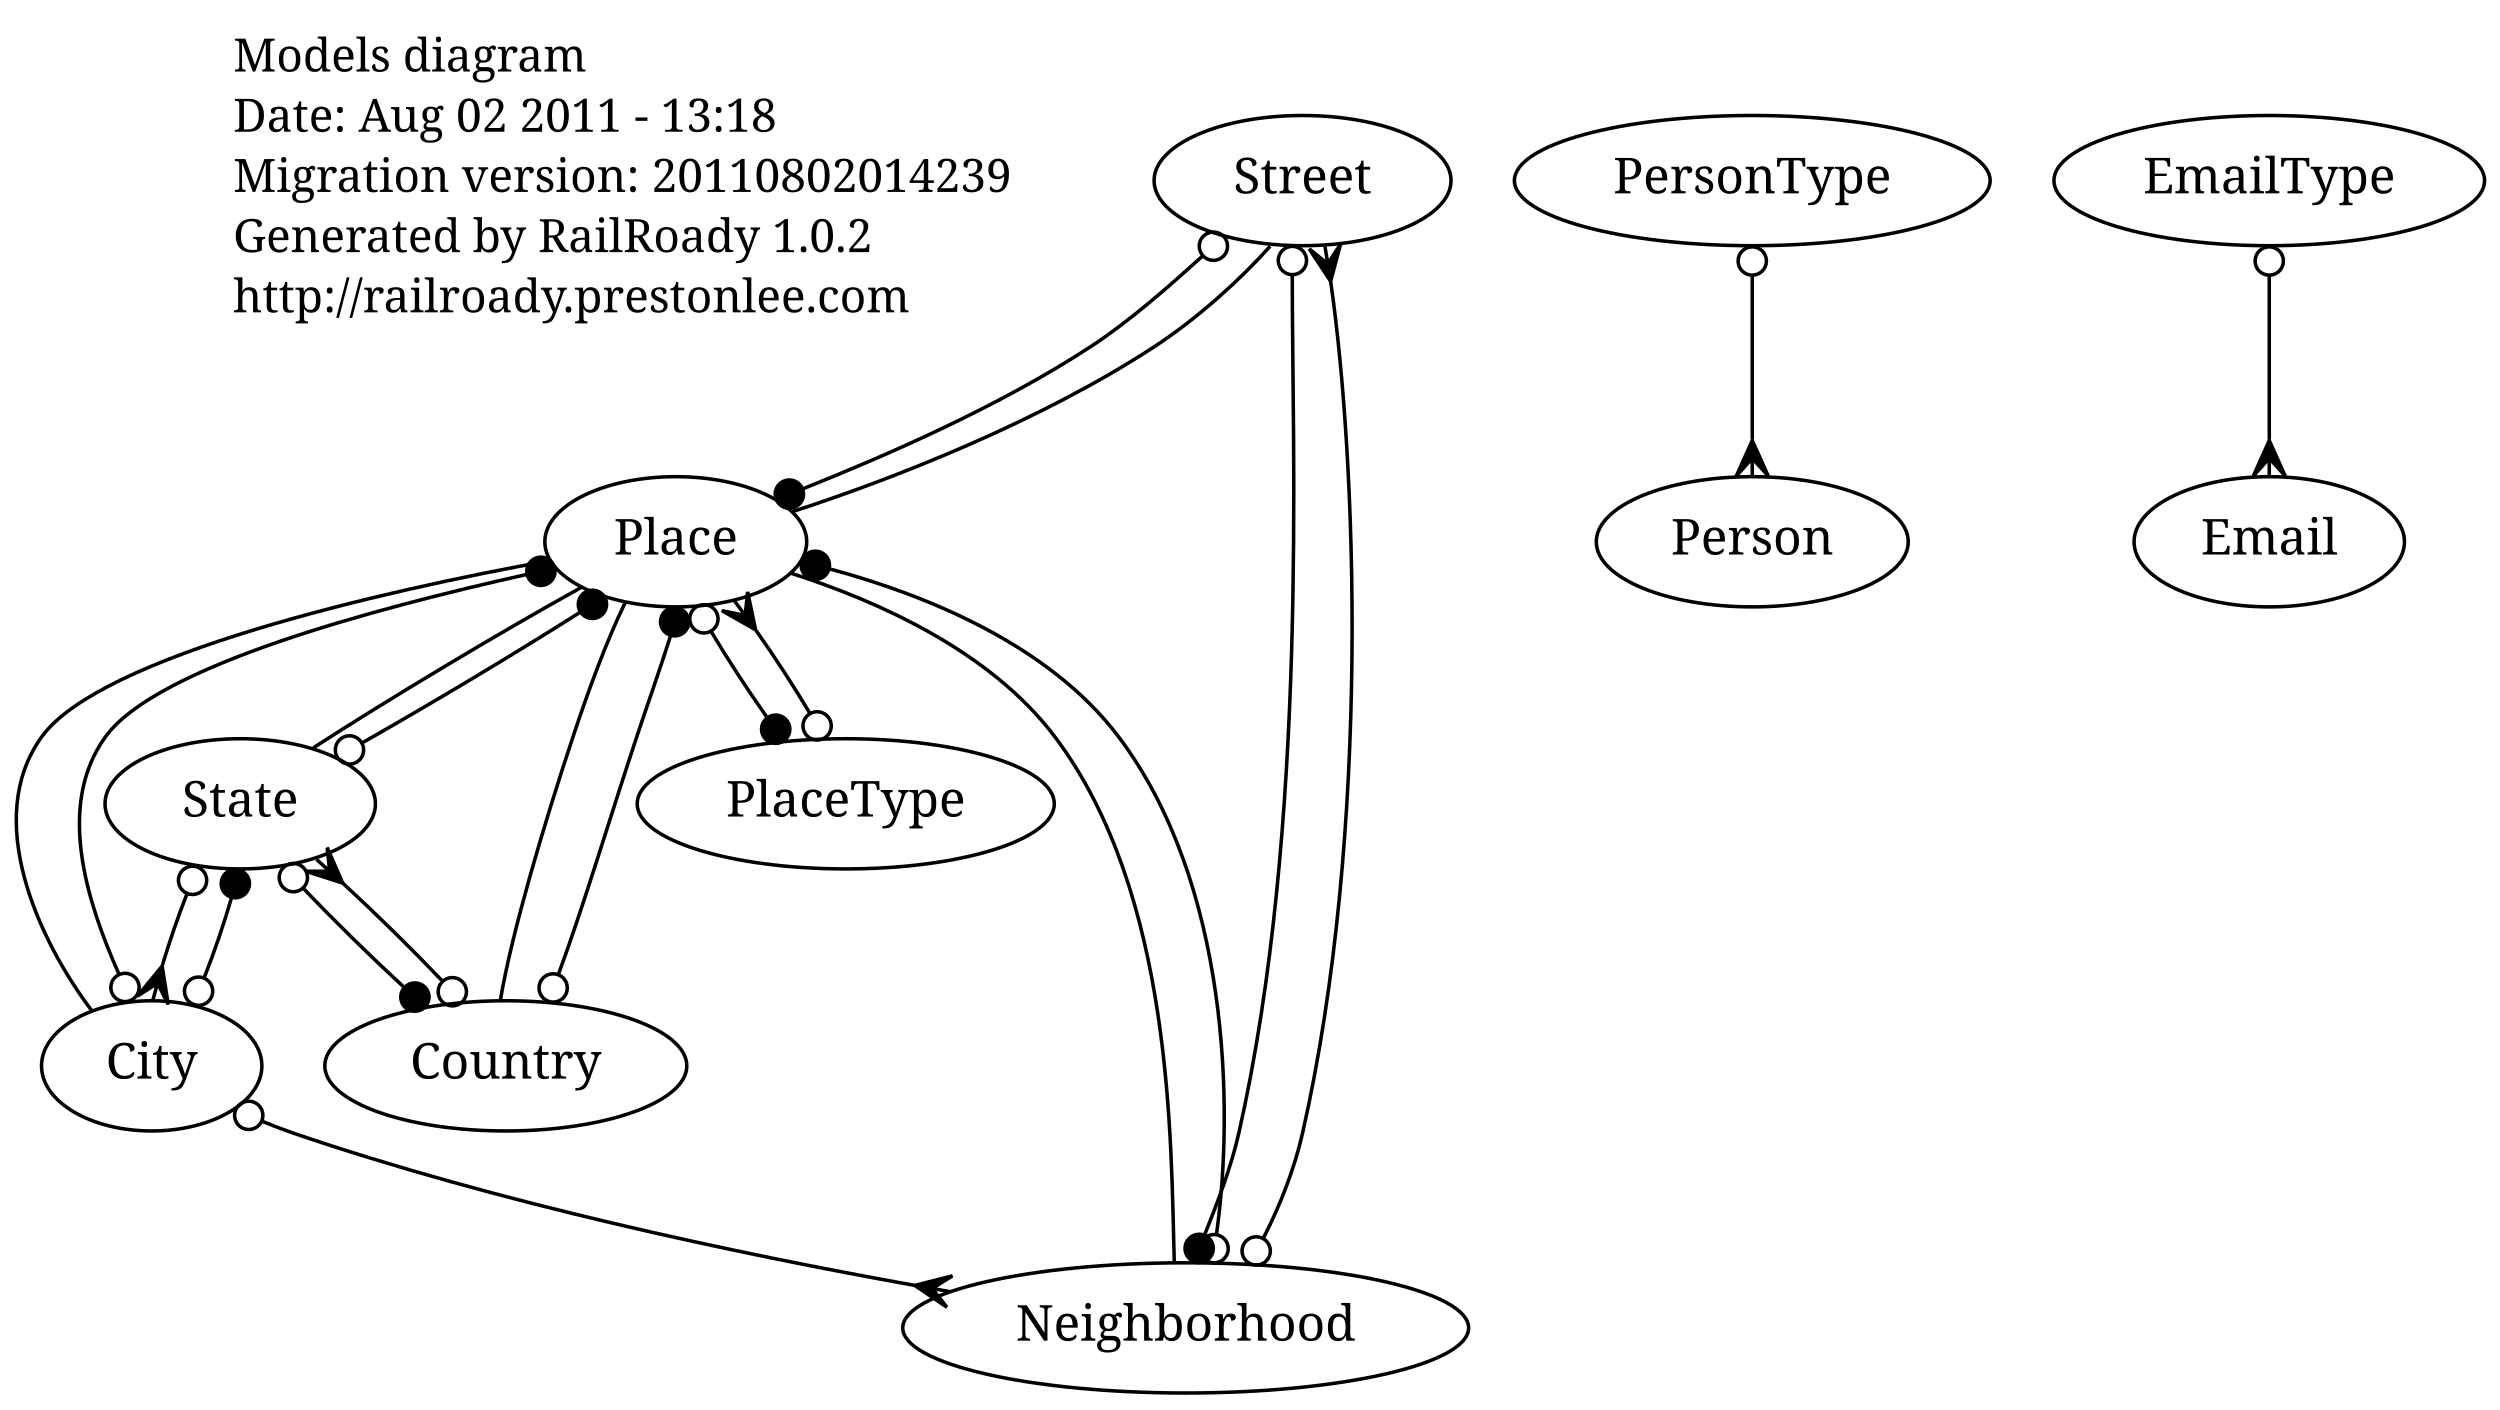
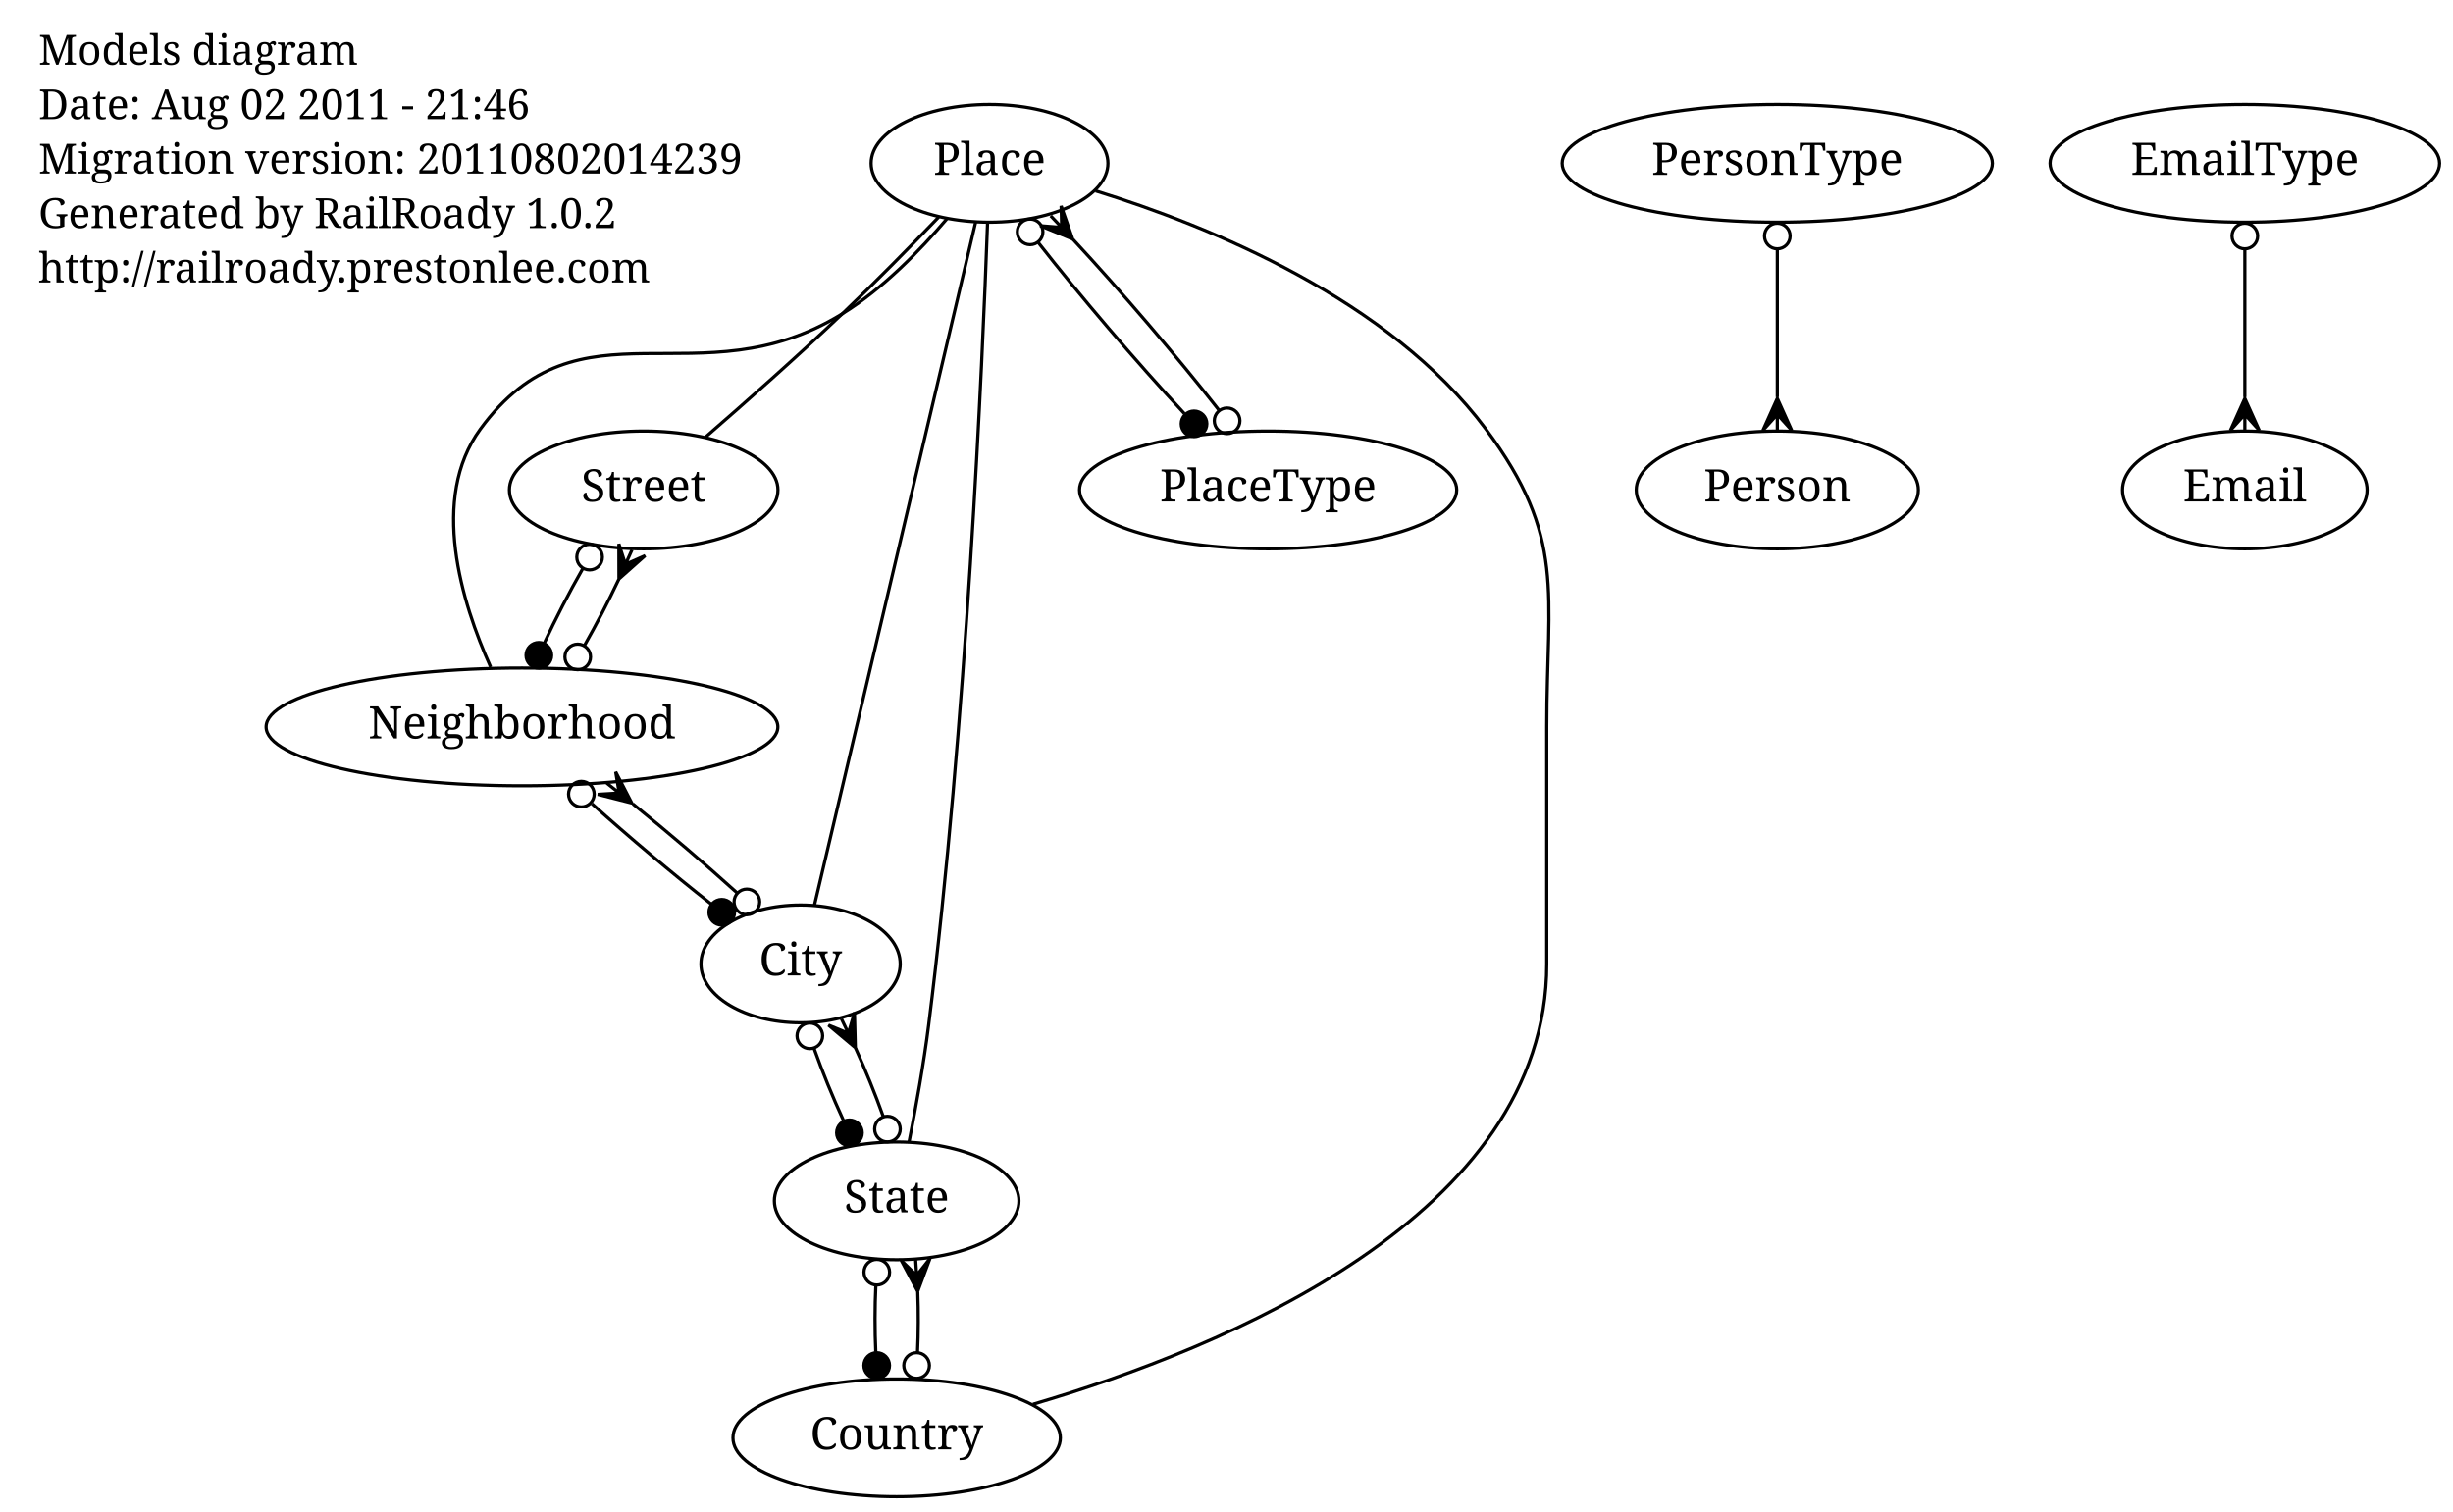
- <svg xmlns="http://www.w3.org/2000/svg" width="706pt" height="398pt" viewBox="0.00 0.00 705.67 398.00">
-   <g id="graph1" class="graph" transform="scale(1 1) rotate(0) translate(4 394)">
-     <polygon fill="white" stroke="white" points="-4,5 -4,-394 702.675,-394 702.675,5 -4,5" />
+ <svg xmlns="http://www.w3.org/2000/svg" width="766pt" height="472pt" viewBox="0.00 0.00 766.00 472.00">
+   <g id="graph1" class="graph" transform="scale(1 1) rotate(0) translate(4 468)">
+     <polygon fill="white" stroke="white" points="-4,5 -4,-468 763,-468 763,5 -4,5" />
    <g id="node1" class="node">
-       <text text-anchor="start" x="61.675" y="-373.8" font-family="Times Roman,serif" font-size="13.00">Models diagram</text>
-       <text text-anchor="start" x="61.675" y="-356.8" font-family="Times Roman,serif" font-size="13.00">Date: Aug 02 2011 - 13:18</text>
-       <text text-anchor="start" x="61.675" y="-339.8" font-family="Times Roman,serif" font-size="13.00">Migration version: 20110802014239</text>
-       <text text-anchor="start" x="61.675" y="-322.8" font-family="Times Roman,serif" font-size="13.00">Generated by RailRoady 1.0.2</text>
-       <text text-anchor="start" x="61.675" y="-305.8" font-family="Times Roman,serif" font-size="13.00">http://railroady.prestonlee.com</text>
+       <text text-anchor="start" x="8" y="-447.8" font-family="Times Roman,serif" font-size="13.00">Models diagram</text>
+       <text text-anchor="start" x="8" y="-430.8" font-family="Times Roman,serif" font-size="13.00">Date: Aug 02 2011 - 21:46</text>
+       <text text-anchor="start" x="8" y="-413.8" font-family="Times Roman,serif" font-size="13.00">Migration version: 20110802014239</text>
+       <text text-anchor="start" x="8" y="-396.8" font-family="Times Roman,serif" font-size="13.00">Generated by RailRoady 1.0.2</text>
+       <text text-anchor="start" x="8" y="-379.8" font-family="Times Roman,serif" font-size="13.00">http://railroady.prestonlee.com</text>
    </g>
    <g id="node2" class="node">
-       <ellipse fill="none" stroke="black" cx="363.675" cy="-343" rx="41.927" ry="18.385" />
-       <text text-anchor="middle" x="363.675" y="-339.4" font-family="Times Roman,serif" font-size="14.00">Street</text>
+       <ellipse fill="none" stroke="black" cx="197" cy="-315" rx="41.927" ry="18.385" />
+       <text text-anchor="middle" x="197" y="-311.4" font-family="Times Roman,serif" font-size="14.00">Street</text>
+     </g>
+     <g id="node12" class="node">
+       <ellipse fill="none" stroke="black" cx="159" cy="-241" rx="79.903" ry="18.385" />
+       <text text-anchor="middle" x="159" y="-237.4" font-family="Times Roman,serif" font-size="14.00">Neighborhood</text>
+     </g>
+     <g id="edge2" class="edge">
+       <path fill="none" stroke="black" d="M178,-290.459C173.7,-282.942 169.414,-274.649 165.891,-267.036" />
+       <ellipse fill="none" stroke="black" cx="180.114" cy="-294.023" rx="4" ry="4" />
+       <ellipse fill="black" stroke="black" cx="164.267" cy="-263.363" rx="4" ry="4" />
+     </g>
+     <g id="node3" class="node">
+       <ellipse fill="none" stroke="black" cx="276" cy="-93" rx="38.184" ry="18.385" />
+       <text text-anchor="middle" x="276" y="-89.4" font-family="Times Roman,serif" font-size="14.00">State</text>
+     </g>
+     <g id="node5" class="node">
+       <ellipse fill="none" stroke="black" cx="246" cy="-167" rx="31.113" ry="18.385" />
+       <text text-anchor="middle" x="246" y="-163.4" font-family="Times Roman,serif" font-size="14.00">City</text>
+     </g>
+     <g id="edge6" class="edge">
+       <path fill="none" stroke="black" d="M271.785,-119.426C269.321,-126.337 266.299,-133.785 263.16,-140.689" />
+       <ellipse fill="none" stroke="black" cx="273.127" cy="-115.419" rx="4" ry="4" />
+       <polygon fill="black" stroke="black" points="263.094,-140.826 254.704,-147.886 260.926,-145.331 258.759,-149.837 258.759,-149.837 258.759,-149.837 260.926,-145.331 262.814,-151.788 263.094,-140.826 263.094,-140.826" />
+     </g>
+     <g id="node7" class="node">
+       <ellipse fill="none" stroke="black" cx="276" cy="-19" rx="51.118" ry="18.385" />
+       <text text-anchor="middle" x="276" y="-15.4" font-family="Times Roman,serif" font-size="14.00">Country</text>
+     </g>
+     <g id="edge8" class="edge">
+       <path fill="none" stroke="black" d="M269.503,-66.614C269.173,-59.866 269.166,-52.603 269.482,-45.833" />
+       <ellipse fill="none" stroke="black" cx="269.798" cy="-70.718" rx="4" ry="4" />
+       <ellipse fill="black" stroke="black" cx="269.777" cy="-41.586" rx="4" ry="4" />
+     </g>
+     <g id="node4" class="node">
+       <ellipse fill="none" stroke="black" cx="551" cy="-417" rx="67.175" ry="18.385" />
+       <text text-anchor="middle" x="551" y="-413.4" font-family="Times Roman,serif" font-size="14.00">PersonType</text>
+     </g>
+     <g id="node11" class="node">
+       <ellipse fill="none" stroke="black" cx="551" cy="-315" rx="44.047" ry="18.385" />
+       <text text-anchor="middle" x="551" y="-311.4" font-family="Times Roman,serif" font-size="14.00">Person</text>
+     </g>
+     <g id="edge12" class="edge">
+       <path fill="none" stroke="black" d="M551,-390.015C551,-375.835 551,-358.445 551,-343.98" />
+       <ellipse fill="none" stroke="black" cx="551" cy="-394.292" rx="4" ry="4" />
+       <polygon fill="black" stroke="black" points="551,-343.59 555.5,-333.59 551,-338.59 551,-333.59 551,-333.59 551,-333.59 551,-338.59 546.5,-333.59 551,-343.59 551,-343.59" />
+     </g>
+     <g id="edge16" class="edge">
+       <path fill="none" stroke="black" d="M250.189,-140.647C252.793,-133.337 256.022,-125.421 259.358,-118.18" />
+       <ellipse fill="none" stroke="black" cx="248.888" cy="-144.534" rx="4" ry="4" />
+       <ellipse fill="black" stroke="black" cx="261.255" cy="-114.251" rx="4" ry="4" />
+     </g>
+     <g id="edge14" class="edge">
+       <path fill="none" stroke="black" d="M226.162,-189.185C216.5,-197.939 204.691,-208.019 193.647,-216.947" />
+       <ellipse fill="none" stroke="black" cx="229.23" cy="-186.359" rx="4" ry="4" />
+       <polygon fill="black" stroke="black" points="193.283,-217.237 182.656,-219.942 189.37,-220.35 185.458,-223.463 185.458,-223.463 185.458,-223.463 189.37,-220.35 188.26,-226.984 193.283,-217.237 193.283,-217.237" />
+     </g>
+     <g id="node6" class="node">
+       <ellipse fill="none" stroke="black" cx="697" cy="-315" rx="38.184" ry="18.385" />
+       <text text-anchor="middle" x="697" y="-311.4" font-family="Times Roman,serif" font-size="14.00">Email</text>
+     </g>
+     <g id="edge20" class="edge">
+       <path fill="none" stroke="black" d="M282.509,-45.646C282.802,-51.789 282.828,-58.347 282.587,-64.564" />
+       <ellipse fill="none" stroke="black" cx="282.225" cy="-41.586" rx="4" ry="4" />
+       <polygon fill="black" stroke="black" points="282.576,-64.73 277.426,-74.411 282.246,-69.719 281.916,-74.708 281.916,-74.708 281.916,-74.708 282.246,-69.719 286.406,-75.005 282.576,-64.73 282.576,-64.73" />
    </g>
    <g id="node8" class="node">
-       <ellipse fill="none" stroke="black" cx="186.675" cy="-241" rx="36.977" ry="18.385" />
-       <text text-anchor="middle" x="186.675" y="-237.4" font-family="Times Roman,serif" font-size="14.00">Place</text>
-     </g>
-     <g id="edge2" class="edge">
-       <path fill="none" stroke="black" d="M335.349,-321.619C325.728,-312.919 314.759,-303.232 303.675,-296 278.061,-279.289 246.522,-265.527 222.535,-255.95" />
-       <ellipse fill="none" stroke="black" cx="338.499" cy="-324.473" rx="4" ry="4" />
-       <ellipse fill="black" stroke="black" cx="218.75" cy="-254.457" rx="4" ry="4" />
-     </g>
-     <g id="node12" class="node">
-       <ellipse fill="none" stroke="black" cx="330.675" cy="-19" rx="79.903" ry="18.385" />
-       <text text-anchor="middle" x="330.675" y="-15.4" font-family="Times Roman,serif" font-size="14.00">Neighborhood</text>
+       <ellipse fill="none" stroke="black" cx="305" cy="-417" rx="36.977" ry="18.385" />
+       <text text-anchor="middle" x="305" y="-413.4" font-family="Times Roman,serif" font-size="14.00">Place</text>
    </g>
    <g id="edge4" class="edge">
-       <path fill="none" stroke="black" d="M360.774,-316.278C360.705,-267.452 365.32,-160.849 345.675,-74 343.47,-64.255 339.549,-54.092 335.98,-45.192" />
-       <ellipse fill="none" stroke="black" cx="360.81" cy="-320.431" rx="4" ry="4" />
-       <ellipse fill="black" stroke="black" cx="334.477" cy="-41.45" rx="4" ry="4" />
-     </g>
-     <g id="node3" class="node">
-       <ellipse fill="none" stroke="black" cx="63.675" cy="-167" rx="38.184" ry="18.385" />
-       <text text-anchor="middle" x="63.675" y="-163.4" font-family="Times Roman,serif" font-size="14.00">State</text>
-     </g>
-     <g id="node5" class="node">
-       <ellipse fill="none" stroke="black" cx="38.675" cy="-93" rx="31.113" ry="18.385" />
-       <text text-anchor="middle" x="38.675" y="-89.4" font-family="Times Roman,serif" font-size="14.00">City</text>
-     </g>
-     <g id="edge12" class="edge">
-       <path fill="none" stroke="black" d="M48.61,-141.505C46.08,-135.039 43.674,-128.052 41.699,-121.45" />
-       <ellipse fill="none" stroke="black" cx="50.217" cy="-145.39" rx="4" ry="4" />
-       <polygon fill="black" stroke="black" points="41.623,-121.17 43.336,-110.338 40.308,-116.345 38.994,-111.521 38.994,-111.521 38.994,-111.521 40.308,-116.345 34.652,-112.704 41.623,-121.17 41.623,-121.17" />
-     </g>
-     <g id="node7" class="node">
-       <ellipse fill="none" stroke="black" cx="138.675" cy="-93" rx="51.118" ry="18.385" />
-       <text text-anchor="middle" x="138.675" y="-89.4" font-family="Times Roman,serif" font-size="14.00">Country</text>
+       <path fill="none" stroke="black" d="M289.1,-400.186C280.366,-391.095 269.253,-379.763 259,-370 245.036,-356.704 228.704,-342.258 216.308,-331.509" />
    </g>
    <g id="edge10" class="edge">
-       <path fill="none" stroke="black" d="M81.413,-143.232C89.927,-134.276 100.243,-124.129 109.809,-115.311" />
-       <ellipse fill="none" stroke="black" cx="78.68" cy="-146.162" rx="4" ry="4" />
-       <ellipse fill="black" stroke="black" cx="112.997" cy="-112.421" rx="4" ry="4" />
+       <path fill="none" stroke="black" d="M304.385,-398.342C302.786,-354.509 297.779,-241.6 286,-148 284.461,-135.771 281.988,-122.139 279.886,-111.507" />
    </g>
-     <g id="edge8" class="edge">
-       <path fill="none" stroke="black" d="M98.258,-184.307C117.705,-195.311 141.53,-209.595 159.617,-221.072" />
-       <ellipse fill="none" stroke="black" cx="94.53" cy="-182.218" rx="4" ry="4" />
-       <ellipse fill="black" stroke="black" cx="163.137" cy="-223.328" rx="4" ry="4" />
-     </g>
-     <g id="node4" class="node">
-       <ellipse fill="none" stroke="black" cx="490.675" cy="-343" rx="67.175" ry="18.385" />
-       <text text-anchor="middle" x="490.675" y="-339.4" font-family="Times Roman,serif" font-size="14.00">PersonType</text>
-     </g>
-     <g id="node11" class="node">
-       <ellipse fill="none" stroke="black" cx="490.675" cy="-241" rx="44.047" ry="18.385" />
-       <text text-anchor="middle" x="490.675" y="-237.4" font-family="Times Roman,serif" font-size="14.00">Person</text>
-     </g>
-     <g id="edge16" class="edge">
-       <path fill="none" stroke="black" d="M490.675,-316.015C490.675,-301.835 490.675,-284.445 490.675,-269.98" />
-       <ellipse fill="none" stroke="black" cx="490.675" cy="-320.292" rx="4" ry="4" />
-       <polygon fill="black" stroke="black" points="490.675,-269.59 495.175,-259.59 490.675,-264.59 490.675,-259.59 490.675,-259.59 490.675,-259.59 490.675,-264.59 486.175,-259.59 490.675,-269.59 490.675,-269.59" />
+     <g id="edge18" class="edge">
+       <path fill="none" stroke="black" d="M300.662,-398.617C289.751,-352.384 261.262,-231.672 250.345,-185.41" />
    </g>
    <g id="edge22" class="edge">
-       <path fill="none" stroke="black" d="M53.529,-117.961C56.4,-125.242 59.12,-133.22 61.25,-140.588" />
-       <ellipse fill="none" stroke="black" cx="51.916" cy="-114.089" rx="4" ry="4" />
-       <ellipse fill="black" stroke="black" cx="62.285" cy="-144.462" rx="4" ry="4" />
+       <path fill="none" stroke="black" d="M338.1,-408.404C373.878,-397.331 429.816,-374.51 460,-334 485.206,-300.171 479,-283.187 479,-241 479,-241 479,-241 479,-167 479,-88.275 378.082,-46.988 318.555,-29.483" />
    </g>
-     <g id="edge18" class="edge">
-       <path fill="none" stroke="black" d="M29.356,-119.044C20.542,-139.044 11.457,-166.457 25.675,-186 40.119,-205.854 101.701,-222.184 144.474,-231.757" />
-       <ellipse fill="none" stroke="black" cx="31.136" cy="-115.146" rx="4" ry="4" />
-       <ellipse fill="black" stroke="black" cx="148.586" cy="-232.663" rx="4" ry="4" />
+     <g id="node9" class="node">
+       <ellipse fill="none" stroke="black" cx="392" cy="-315" rx="58.898" ry="18.385" />
+       <text text-anchor="middle" x="392" y="-311.4" font-family="Times Roman,serif" font-size="14.00">PlaceType</text>
    </g>
-     <g id="edge20" class="edge">
-       <path fill="none" stroke="black" d="M69.987,-77.306C72.89,-76.102 75.815,-74.977 78.675,-74 136.18,-54.357 203.53,-40.084 254.129,-31.008" />
-       <ellipse fill="none" stroke="black" cx="66.079" cy="-79.024" rx="4" ry="4" />
-       <polygon fill="black" stroke="black" points="254.17,-31.001 264.8,-33.693 259.094,-30.131 264.018,-29.262 264.018,-29.262 264.018,-29.262 259.094,-30.131 263.235,-24.83 254.17,-31.001 254.17,-31.001" />
+     <g id="edge24" class="edge">
+       <path fill="none" stroke="black" d="M320.191,-392.297C332.864,-376.053 350.92,-354.909 365.849,-338.843" />
+       <ellipse fill="none" stroke="black" cx="317.67" cy="-395.589" rx="4" ry="4" />
+       <ellipse fill="black" stroke="black" cx="368.864" cy="-335.646" rx="4" ry="4" />
    </g>
-     <g id="node6" class="node">
-       <ellipse fill="none" stroke="black" cx="636.675" cy="-241" rx="38.184" ry="18.385" />
-       <text text-anchor="middle" x="636.675" y="-237.4" font-family="Times Roman,serif" font-size="14.00">Email</text>
+     <g id="edge34" class="edge">
+       <path fill="none" stroke="black" d="M291.722,-399.71C283.301,-389.785 271.636,-377.787 259,-370 214.127,-342.347 177.104,-376.554 146,-334 130.126,-312.283 140.115,-279.927 149.223,-259.667" />
+     </g>
+     <g id="edge26" class="edge">
+       <path fill="none" stroke="black" d="M376.538,-340.05C363.858,-356.275 345.913,-377.276 331.075,-393.239" />
+       <ellipse fill="none" stroke="black" cx="379.191" cy="-336.592" rx="4" ry="4" />
+       <polygon fill="black" stroke="black" points="330.969,-393.351 320.826,-397.518 327.531,-396.982 324.093,-400.612 324.093,-400.612 324.093,-400.612 327.531,-396.982 327.36,-403.706 330.969,-393.351 330.969,-393.351" />
+     </g>
+     <g id="node10" class="node">
+       <ellipse fill="none" stroke="black" cx="697" cy="-417" rx="60.811" ry="18.385" />
+       <text text-anchor="middle" x="697" y="-413.4" font-family="Times Roman,serif" font-size="14.00">EmailType</text>
    </g>
    <g id="edge28" class="edge">
-       <path fill="none" stroke="black" d="M120.77,-116.943C112.326,-125.816 102.135,-135.839 92.667,-144.572" />
-       <ellipse fill="none" stroke="black" cx="123.576" cy="-113.937" rx="4" ry="4" />
-       <polygon fill="black" stroke="black" points="92.635,-144.601 82.199,-147.968 88.926,-147.954 85.216,-151.307 85.216,-151.307 85.216,-151.307 88.926,-147.954 88.234,-154.645 92.635,-144.601 92.635,-144.601" />
+       <path fill="none" stroke="black" d="M697,-390.015C697,-375.835 697,-358.445 697,-343.98" />
+       <ellipse fill="none" stroke="black" cx="697" cy="-394.292" rx="4" ry="4" />
+       <polygon fill="black" stroke="black" points="697,-343.59 701.5,-333.59 697,-338.59 697,-333.59 697,-333.59 697,-333.59 697,-338.59 692.5,-333.59 697,-343.59 697,-343.59" />
    </g>
-     <g id="edge26" class="edge">
-       <path fill="none" stroke="black" d="M153.528,-118.83C160.463,-137.562 168.189,-163.456 175.675,-186 178.764,-195.302 182.365,-205.404 185.171,-214.381" />
-       <ellipse fill="none" stroke="black" cx="152.049" cy="-115.003" rx="4" ry="4" />
-       <ellipse fill="black" stroke="black" cx="186.359" cy="-218.417" rx="4" ry="4" />
-     </g>
-     <g id="edge6" class="edge">
-       <path fill="none" stroke="black" d="M219.584,-249.512C248.211,-258.763 289.591,-275.067 321.675,-296 333.977,-304.027 346.137,-315.077 354.521,-324.447" />
-     </g>
-     <g id="edge14" class="edge">
-       <path fill="none" stroke="black" d="M159.983,-228.11C137.219,-215.522 105.205,-196.338 84.334,-182.829" />
-     </g>
-     <g id="edge24" class="edge">
-       <path fill="none" stroke="black" d="M151.06,-235.663C103.633,-227.095 24.327,-208.889 7.675,-186 -9.211,-162.789 6.772,-128.478 21.689,-108.669" />
+     <g id="edge32" class="edge">
+       <path fill="none" stroke="black" d="M178.479,-266.382C182.266,-273.053 186.02,-280.285 189.229,-287.081" />
+       <ellipse fill="none" stroke="black" cx="176.409" cy="-262.859" rx="4" ry="4" />
+       <polygon fill="black" stroke="black" points="189.281,-287.198 189.255,-298.164 191.322,-291.762 193.363,-296.327 193.363,-296.327 193.363,-296.327 191.322,-291.762 197.471,-294.49 189.281,-287.198 189.281,-287.198" />
    </g>
    <g id="edge30" class="edge">
-       <path fill="none" stroke="black" d="M172.352,-223.748C167.087,-212.953 161.901,-198.728 157.675,-186 149.173,-160.396 140.361,-130.469 137.145,-111.624" />
-     </g>
-     <g id="node9" class="node">
-       <ellipse fill="none" stroke="black" cx="234.675" cy="-167" rx="58.898" ry="18.385" />
-       <text text-anchor="middle" x="234.675" y="-163.4" font-family="Times Roman,serif" font-size="14.00">PlaceType</text>
-     </g>
-     <g id="edge32" class="edge">
-       <path fill="none" stroke="black" d="M196.699,-215.609C201.311,-207.851 206.849,-199.337 212.295,-191.631" />
-       <ellipse fill="none" stroke="black" cx="194.616" cy="-219.239" rx="4" ry="4" />
-       <ellipse fill="black" stroke="black" cx="214.89" cy="-188.062" rx="4" ry="4" />
-     </g>
-     <g id="edge42" class="edge">
-       <path fill="none" stroke="black" d="M219.281,-232.102C243.572,-224.298 275.334,-210.273 293.675,-186 327.348,-141.436 326.461,-71.031 327.445,-37.691" />
-     </g>
-     <g id="edge34" class="edge">
-       <path fill="none" stroke="black" d="M224.431,-192.76C219.96,-200.256 214.645,-208.431 209.395,-215.886" />
-       <ellipse fill="none" stroke="black" cx="226.59" cy="-189.01" rx="4" ry="4" />
-       <polygon fill="black" stroke="black" points="209.219,-216.128 199.691,-221.557 206.273,-220.168 203.328,-224.208 203.328,-224.208 203.328,-224.208 206.273,-220.168 206.964,-226.859 209.219,-216.128 209.219,-216.128" />
-     </g>
-     <g id="node10" class="node">
-       <ellipse fill="none" stroke="black" cx="636.675" cy="-343" rx="60.811" ry="18.385" />
-       <text text-anchor="middle" x="636.675" y="-339.4" font-family="Times Roman,serif" font-size="14.00">EmailType</text>
-     </g>
-     <g id="edge36" class="edge">
-       <path fill="none" stroke="black" d="M636.675,-316.015C636.675,-301.835 636.675,-284.445 636.675,-269.98" />
-       <ellipse fill="none" stroke="black" cx="636.675" cy="-320.292" rx="4" ry="4" />
-       <polygon fill="black" stroke="black" points="636.675,-269.59 641.175,-259.59 636.675,-264.59 636.675,-259.59 636.675,-259.59 636.675,-259.59 636.675,-264.59 632.175,-259.59 636.675,-269.59 636.675,-269.59" />
-     </g>
-     <g id="edge40" class="edge">
-       <path fill="none" stroke="black" d="M352.675,-44.49C357.341,-53.555 361.412,-63.997 363.675,-74 383.075,-159.77 378.816,-264.806 371.623,-314.432" />
-       <ellipse fill="none" stroke="black" cx="350.587" cy="-40.735" rx="4" ry="4" />
-       <polygon fill="black" stroke="black" points="371.602,-314.56 365.559,-323.711 370.801,-319.496 370,-324.431 370,-324.431 370,-324.431 370.801,-319.496 374.442,-325.152 371.602,-314.56 371.602,-314.56" />
-     </g>
-     <g id="edge38" class="edge">
-       <path fill="none" stroke="black" d="M339.363,-45.42C344.41,-81.005 342.931,-144.635 311.675,-186 292.352,-211.572 258.135,-225.769 230.258,-233.302" />
-       <ellipse fill="none" stroke="black" cx="338.691" cy="-41.374" rx="4" ry="4" />
-       <ellipse fill="black" stroke="black" cx="226.086" cy="-234.36" rx="4" ry="4" />
+       <path fill="none" stroke="black" d="M180.855,-216.997C192.164,-206.845 205.994,-195.199 218.058,-185.702" />
+       <ellipse fill="none" stroke="black" cx="177.546" cy="-220.013" rx="4" ry="4" />
+       <ellipse fill="black" stroke="black" cx="221.39" cy="-183.12" rx="4" ry="4" />
    </g>
  </g>
</svg>
